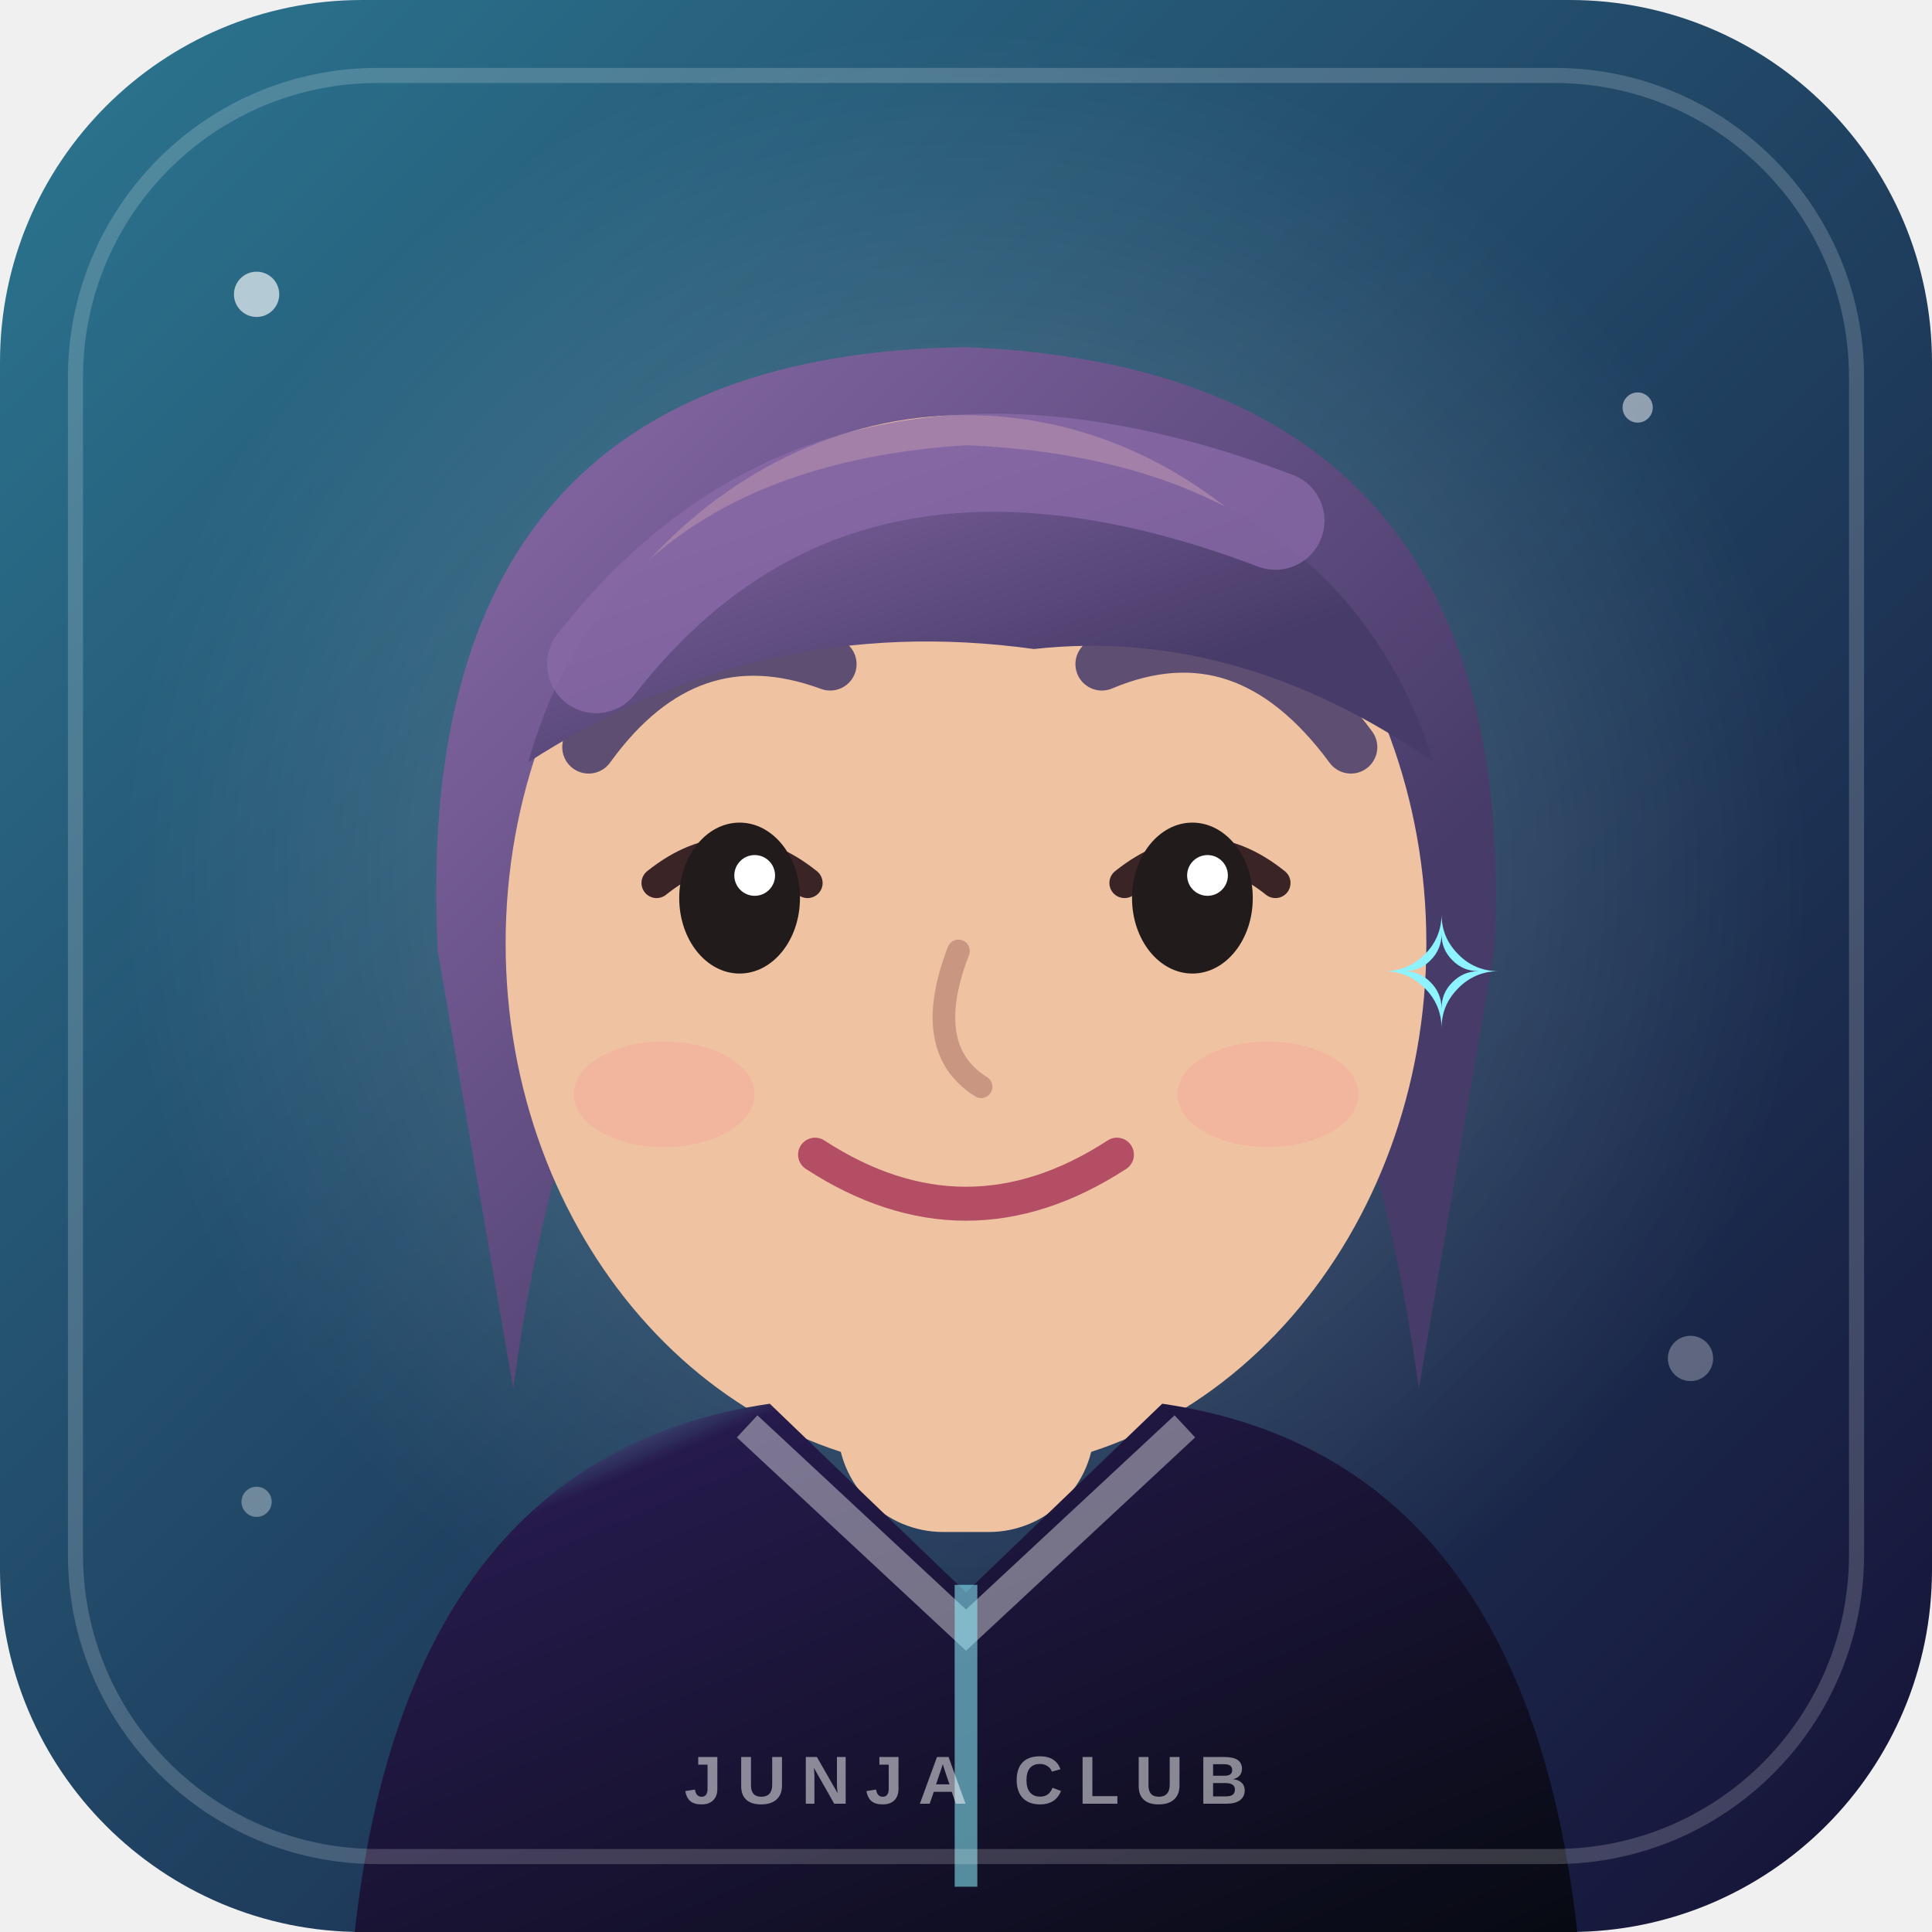
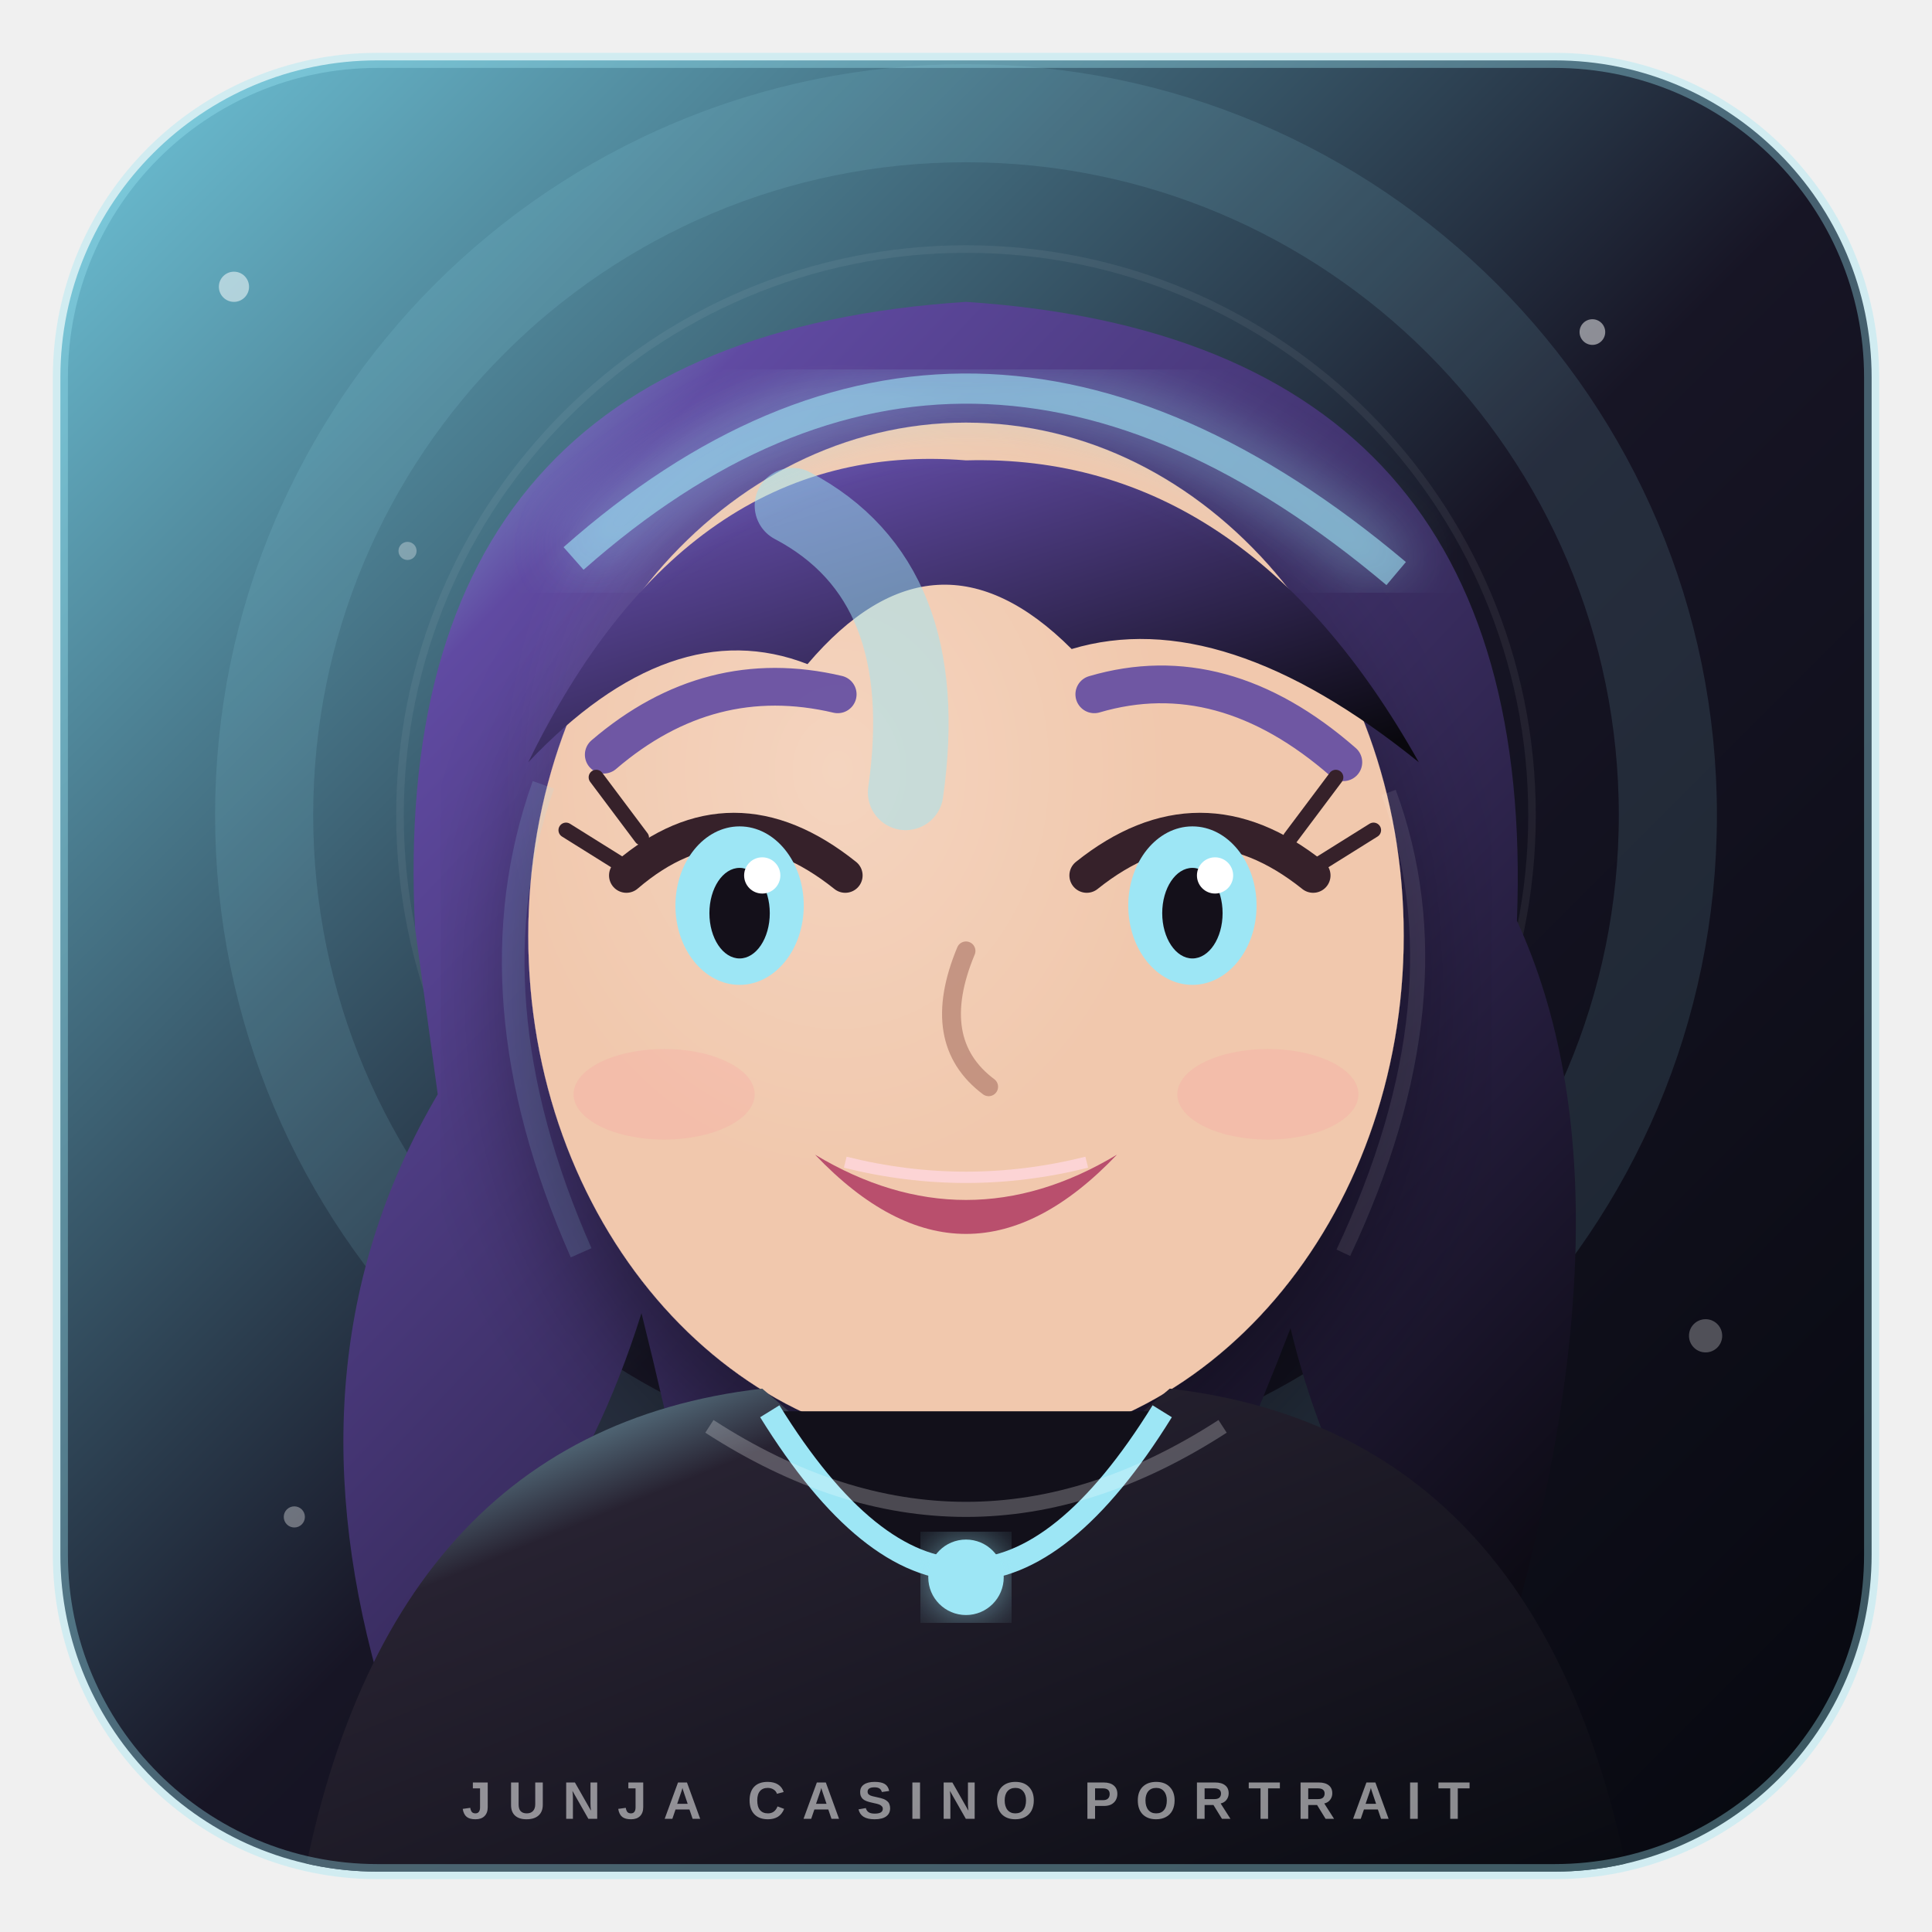
<svg xmlns="http://www.w3.org/2000/svg" viewBox="0 0 256 256">
  <defs>
    <linearGradient id="bg" x1="0" y1="0" x2="1" y2="1">
-       <stop stop-color="#2c7791" />
-       <stop offset="1" stop-color="#151035" />
+       <stop stop-color="#76d4e9" />
+       <stop offset=".52" stop-color="#171525" />
+       <stop offset="1" stop-color="#05070d" />
    </linearGradient>
-     <linearGradient id="hair" x1="0" y1="0" x2="1" y2="1">
-       <stop stop-color="#8a6ba8" />
-       <stop offset=".72" stop-color="#473b69" />
+     <linearGradient id="hair" x1="0" y1="0" x2=".9" y2="1">
+       <stop stop-color="#9de6f5" />
+       <stop offset=".18" stop-color="#604aa2" />
+       <stop offset="1" stop-color="#09080e" />
    </linearGradient>
    <linearGradient id="cloth" x1="0" y1="0" x2="1" y2="1">
-       <stop stop-color="#8df3ff" stop-opacity=".9" />
-       <stop offset=".18" stop-color="#251a4b" />
-       <stop offset="1" stop-color="#070a12" />
+       <stop stop-color="#9de6f5" />
+       <stop offset=".23" stop-color="#272231" />
+       <stop offset="1" stop-color="#07090f" />
    </linearGradient>
-     <radialGradient id="glow">
-       <stop stop-color="#fff" stop-opacity=".25" />
+     <radialGradient id="skin">
+       <stop stop-color="#fff" stop-opacity=".22" />
      <stop offset="1" stop-color="#fff" stop-opacity="0" />
    </radialGradient>
+     <filter id="glow">
+       <feGaussianBlur stdDeviation="4" result="b" />
+       <feMerge>
+         <feMergeNode in="b" />
+         <feMergeNode in="SourceGraphic" />
+       </feMerge>
+     </filter>
+     <filter id="soft">
+       <feDropShadow dx="0" dy="8" stdDeviation="8" flood-color="#000" flood-opacity=".45" />
+     </filter>
+     <clipPath id="clip">
+       <rect x="8" y="8" width="240" height="240" rx="42" />
+     </clipPath>
  </defs>
-   <rect width="256" height="256" rx="48" fill="url(#bg)" />
-   <circle cx="128" cy="116" r="112" fill="url(#glow)" />
-   <circle cx="34" cy="39" r="3" fill="#fff" opacity="0.65" />
-   <circle cx="217" cy="54" r="2" fill="#fff" opacity="0.5" />
-   <circle cx="34" cy="199" r="2" fill="#fff" opacity="0.35" />
-   <circle cx="224" cy="180" r="3" fill="#fff" opacity="0.3" />
-   <path d="M58 126 Q54 47 128 46 Q202 49 198 126 L188 184 Q177 103 128 92 Q79 103 68 184Z" fill="url(#hair)" />
-   <ellipse cx="128" cy="125" rx="61" ry="70" fill="#efc3a2" />
-   <path d="M78 99 Q91 81 110 88 M146 88 Q165 80 179 99" fill="none" stroke="#473b69" stroke-width="7" stroke-linecap="round" opacity=".86" />
-   <path d="M87 117 q10 -8 20 0 M149 117 q10 -8 20 0" fill="none" stroke="#3a2425" stroke-width="4" stroke-linecap="round" />
-   <ellipse cx="98" cy="119" rx="8" ry="10" fill="#221b1c" />
-   <ellipse cx="158" cy="119" rx="8" ry="10" fill="#221b1c" />
-   <circle cx="100" cy="116" r="2.7" fill="#fff" />
-   <circle cx="160" cy="116" r="2.7" fill="#fff" />
-   <path d="M127 126 q-5 13 3 18" fill="none" stroke="#b98574" stroke-width="3" stroke-linecap="round" opacity=".7" />
-   <ellipse cx="88" cy="145" rx="12" ry="7" fill="#ff7890" opacity=".18" />
-   <ellipse cx="168" cy="145" rx="12" ry="7" fill="#ff7890" opacity=".18" />
-   <path d="M108 153 Q128 166 148 153" fill="none" stroke="#b34e65" stroke-width="4.5" stroke-linecap="round" />
-   <path d="M70 101 Q81 62 128 59 Q177 61 190 101 Q164 83 137 86 Q101 81 70 101Z" fill="url(#hair)" />
-   <path d="M79 88 Q111 47 169 69" fill="none" stroke="#8a6ba8" stroke-width="13" stroke-linecap="round" opacity=".76" />
-   <g fill="#efc3a2">
-     <rect x="111" y="169" width="34" height="34" rx="14" />
+   <g clip-path="url(#clip)">
+     <rect width="256" height="256" rx="48" fill="url(#bg)" />
+     <circle cx="31" cy="38" r="2" fill="#fff" opacity="0.52" />
+     <circle cx="211" cy="44" r="1.7" fill="#fff" opacity="0.5" />
+     <circle cx="226" cy="177" r="2.2" fill="#fff" opacity="0.28" />
+     <circle cx="39" cy="201" r="1.4" fill="#fff" opacity="0.35" />
+     <circle cx="194" cy="203" r="1.3" fill="#fff" opacity="0.4" />
+     <circle cx="54" cy="73" r="1.2" fill="#fff" opacity="0.32" />
+     <circle cx="128" cy="108" r="93" fill="none" stroke="#9de6f5" stroke-opacity=".12" stroke-width="13" />
+     <circle cx="128" cy="108" r="75" fill="none" stroke="#fff" stroke-opacity=".06" stroke-width="1" />
+     <path d="M55 123 Q51 45 128 40 Q204 45 201 122 Q218 159 198 224 Q178 205 171 176 Q156 215 142 231 Q132 201 128 171 Q116 211 97 230 Q91 198 85 174 Q74 209 50 222 Q38 179 58 145Z" fill="url(#hair)" />
+     <ellipse cx="128" cy="124" rx="58" ry="68" fill="#f1c8ad" filter="url(#soft)" />
+     <ellipse cx="111" cy="102" rx="44" ry="54" fill="url(#skin)" />
+     <path d="M70 101 Q91 58 128 61 Q165 60 188 101 Q162 80 142 86 Q124 68 107 88 Q89 81 70 101Z" fill="url(#hair)" />
+     <path d="M105 67 Q124 77 120 105" fill="none" stroke="#9de6f5" stroke-width="10" stroke-linecap="round" opacity=".5" />
+     <path d="M80 100 Q94 88 111 92 M145 92 Q162 87 178 101" fill="none" stroke="#604aa2" stroke-width="5" stroke-linecap="round" opacity=".9" />
+     <path d="M83 116 Q97 104 112 116" fill="none" stroke="#36212a" stroke-width="4.6" stroke-linecap="round" />
+     <path d="M144 116 Q159 104 174 116" fill="none" stroke="#36212a" stroke-width="4.6" stroke-linecap="round" />
+     <path d="M83 115 l-8 -5 M85 111 l-6 -8 M174 115 l8 -5 M171 111 l6 -8" stroke="#36212a" stroke-width="2" stroke-linecap="round" />
+     <ellipse cx="98" cy="120" rx="8.5" ry="10.5" fill="#9de6f5" />
+     <ellipse cx="158" cy="120" rx="8.5" ry="10.5" fill="#9de6f5" />
+     <ellipse cx="98" cy="121" rx="4" ry="6" fill="#14101a" />
+     <ellipse cx="158" cy="121" rx="4" ry="6" fill="#14101a" />
+     <circle cx="101" cy="116" r="2.4" fill="#fff" />
+     <circle cx="161" cy="116" r="2.4" fill="#fff" />
+     <path d="M128 126 q-5 12 3 18" fill="none" stroke="#b27e6d" stroke-width="2.5" stroke-linecap="round" opacity=".7" />
+     <ellipse cx="88" cy="145" rx="12" ry="6" fill="#ff7490" opacity=".13" />
+     <ellipse cx="168" cy="145" rx="12" ry="6" fill="#ff7490" opacity=".13" />
+     <path d="M108 153 Q128 165 148 153 Q128 174 108 153Z" fill="#b94f6d" />
+     <path d="M112 154 Q128 158 144 154" fill="none" stroke="#ffd7df" stroke-width="1.5" opacity=".8" />
+     <rect x="112" y="172" width="32" height="31" rx="13" fill="#f1c8ad" />
+     <path d="M39 256 Q49 190 101 184 L128 207 L155 184 Q207 190 217 256Z" fill="url(#cloth)" />
+     <path d="M102 187 Q128 229 154 187" fill="#12101a" stroke="#9de6f5" stroke-width="3" />
+     <path d="M94 189 Q128 211 162 189" fill="none" stroke="#fff" stroke-opacity=".24" stroke-width="2" />
+     <circle cx="128" cy="209" r="5" fill="#9de6f5" filter="url(#glow)" />
+     <path d="M76 74 Q128 28 185 76" fill="none" stroke="#9de6f5" stroke-width="4" stroke-opacity=".6" filter="url(#glow)" />
+     <path d="M72 104 Q62 132 77 166" fill="none" stroke="#9de6f5" stroke-opacity=".14" stroke-width="3" />
+     <path d="M184 105 Q194 132 178 166" fill="none" stroke="#fff" stroke-opacity=".09" stroke-width="2" />
  </g>
-   <g fill="url(#cloth)">
-     <path d="M47 256 Q54 193 102 186 L128 211 L154 186 Q202 193 209 256Z" />
-   </g>
-   <path d="M99 189 L128 216 L157 189" fill="none" stroke="#fff" stroke-opacity=".4" stroke-width="4" />
-   <path d="M128 210 L128 250" stroke="#8df3ff" stroke-width="3" opacity=".55" />
-   <text x="191" y="136" font-size="20" text-anchor="middle" fill="#8df3ff" font-family="Arial">✧</text>
-   <rect x="10" y="10" width="236" height="236" rx="40" fill="none" stroke="#fff" stroke-opacity=".18" stroke-width="2" />
-   <text x="128" y="239" text-anchor="middle" font-family="Arial, sans-serif" font-size="9" font-weight="800" fill="#fff" opacity=".5" letter-spacing="2">JUNJA CLUB</text>
+   <rect x="8" y="8" width="240" height="240" rx="42" fill="none" stroke="#9de6f5" stroke-opacity=".36" stroke-width="2" />
+   <text x="128" y="241" text-anchor="middle" font-family="Arial,sans-serif" font-size="7" font-weight="900" fill="#fff" opacity=".52" letter-spacing="2.2">JUNJA CASINO PORTRAIT</text>
</svg>
